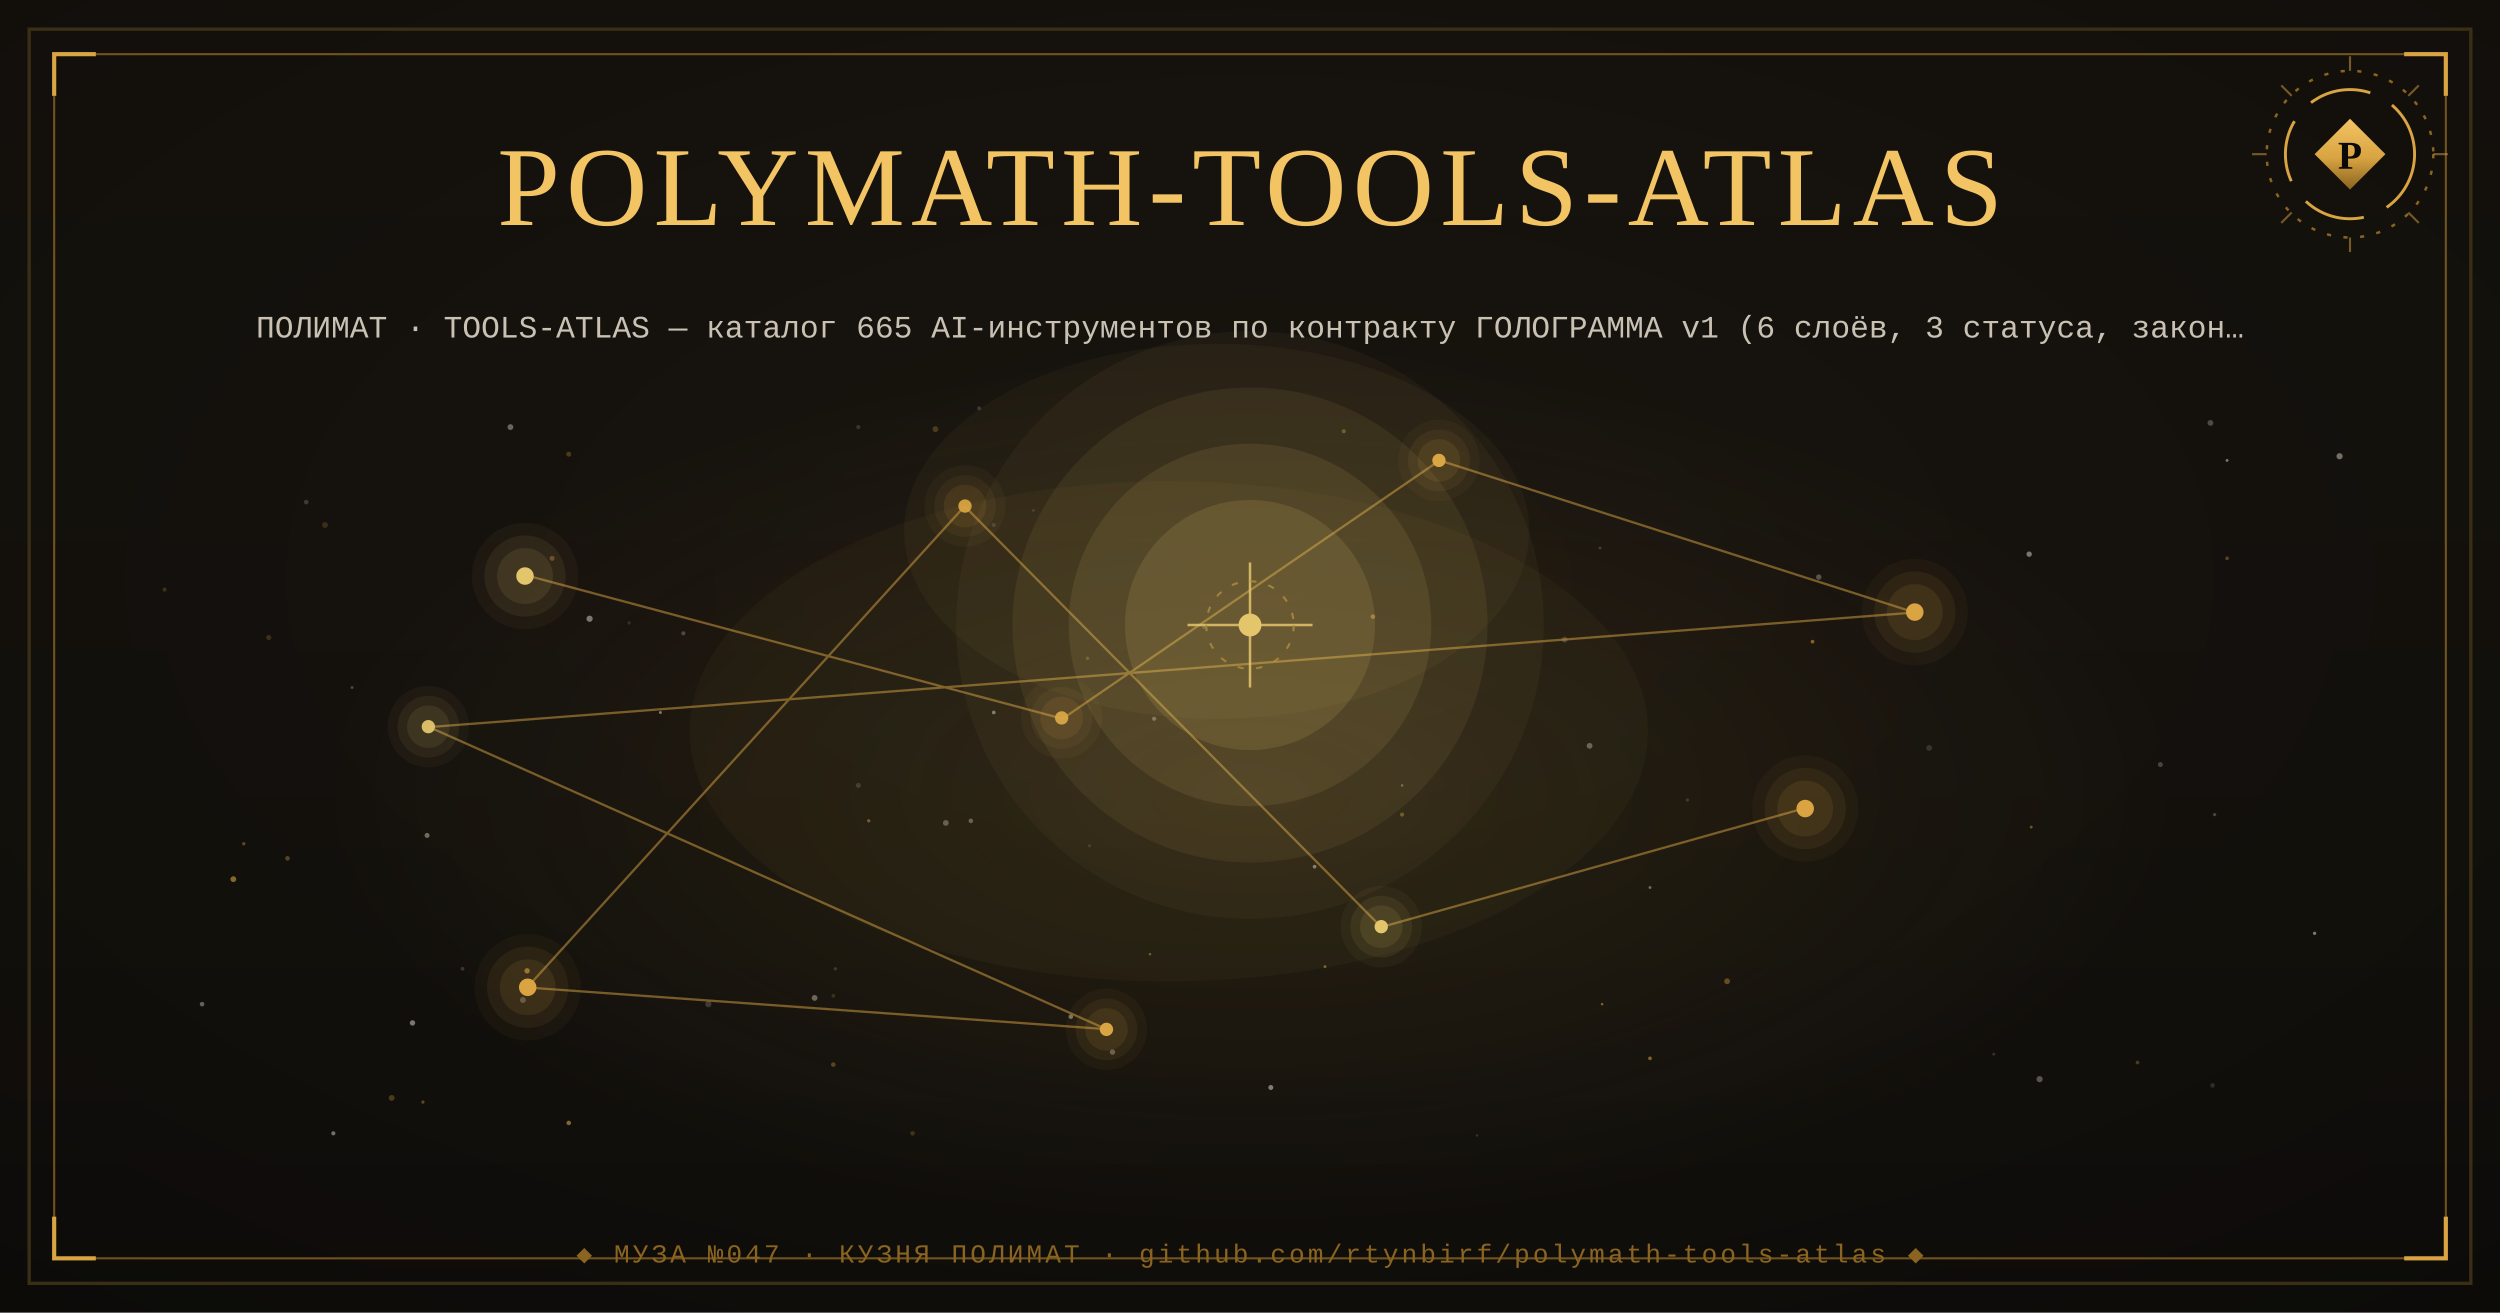
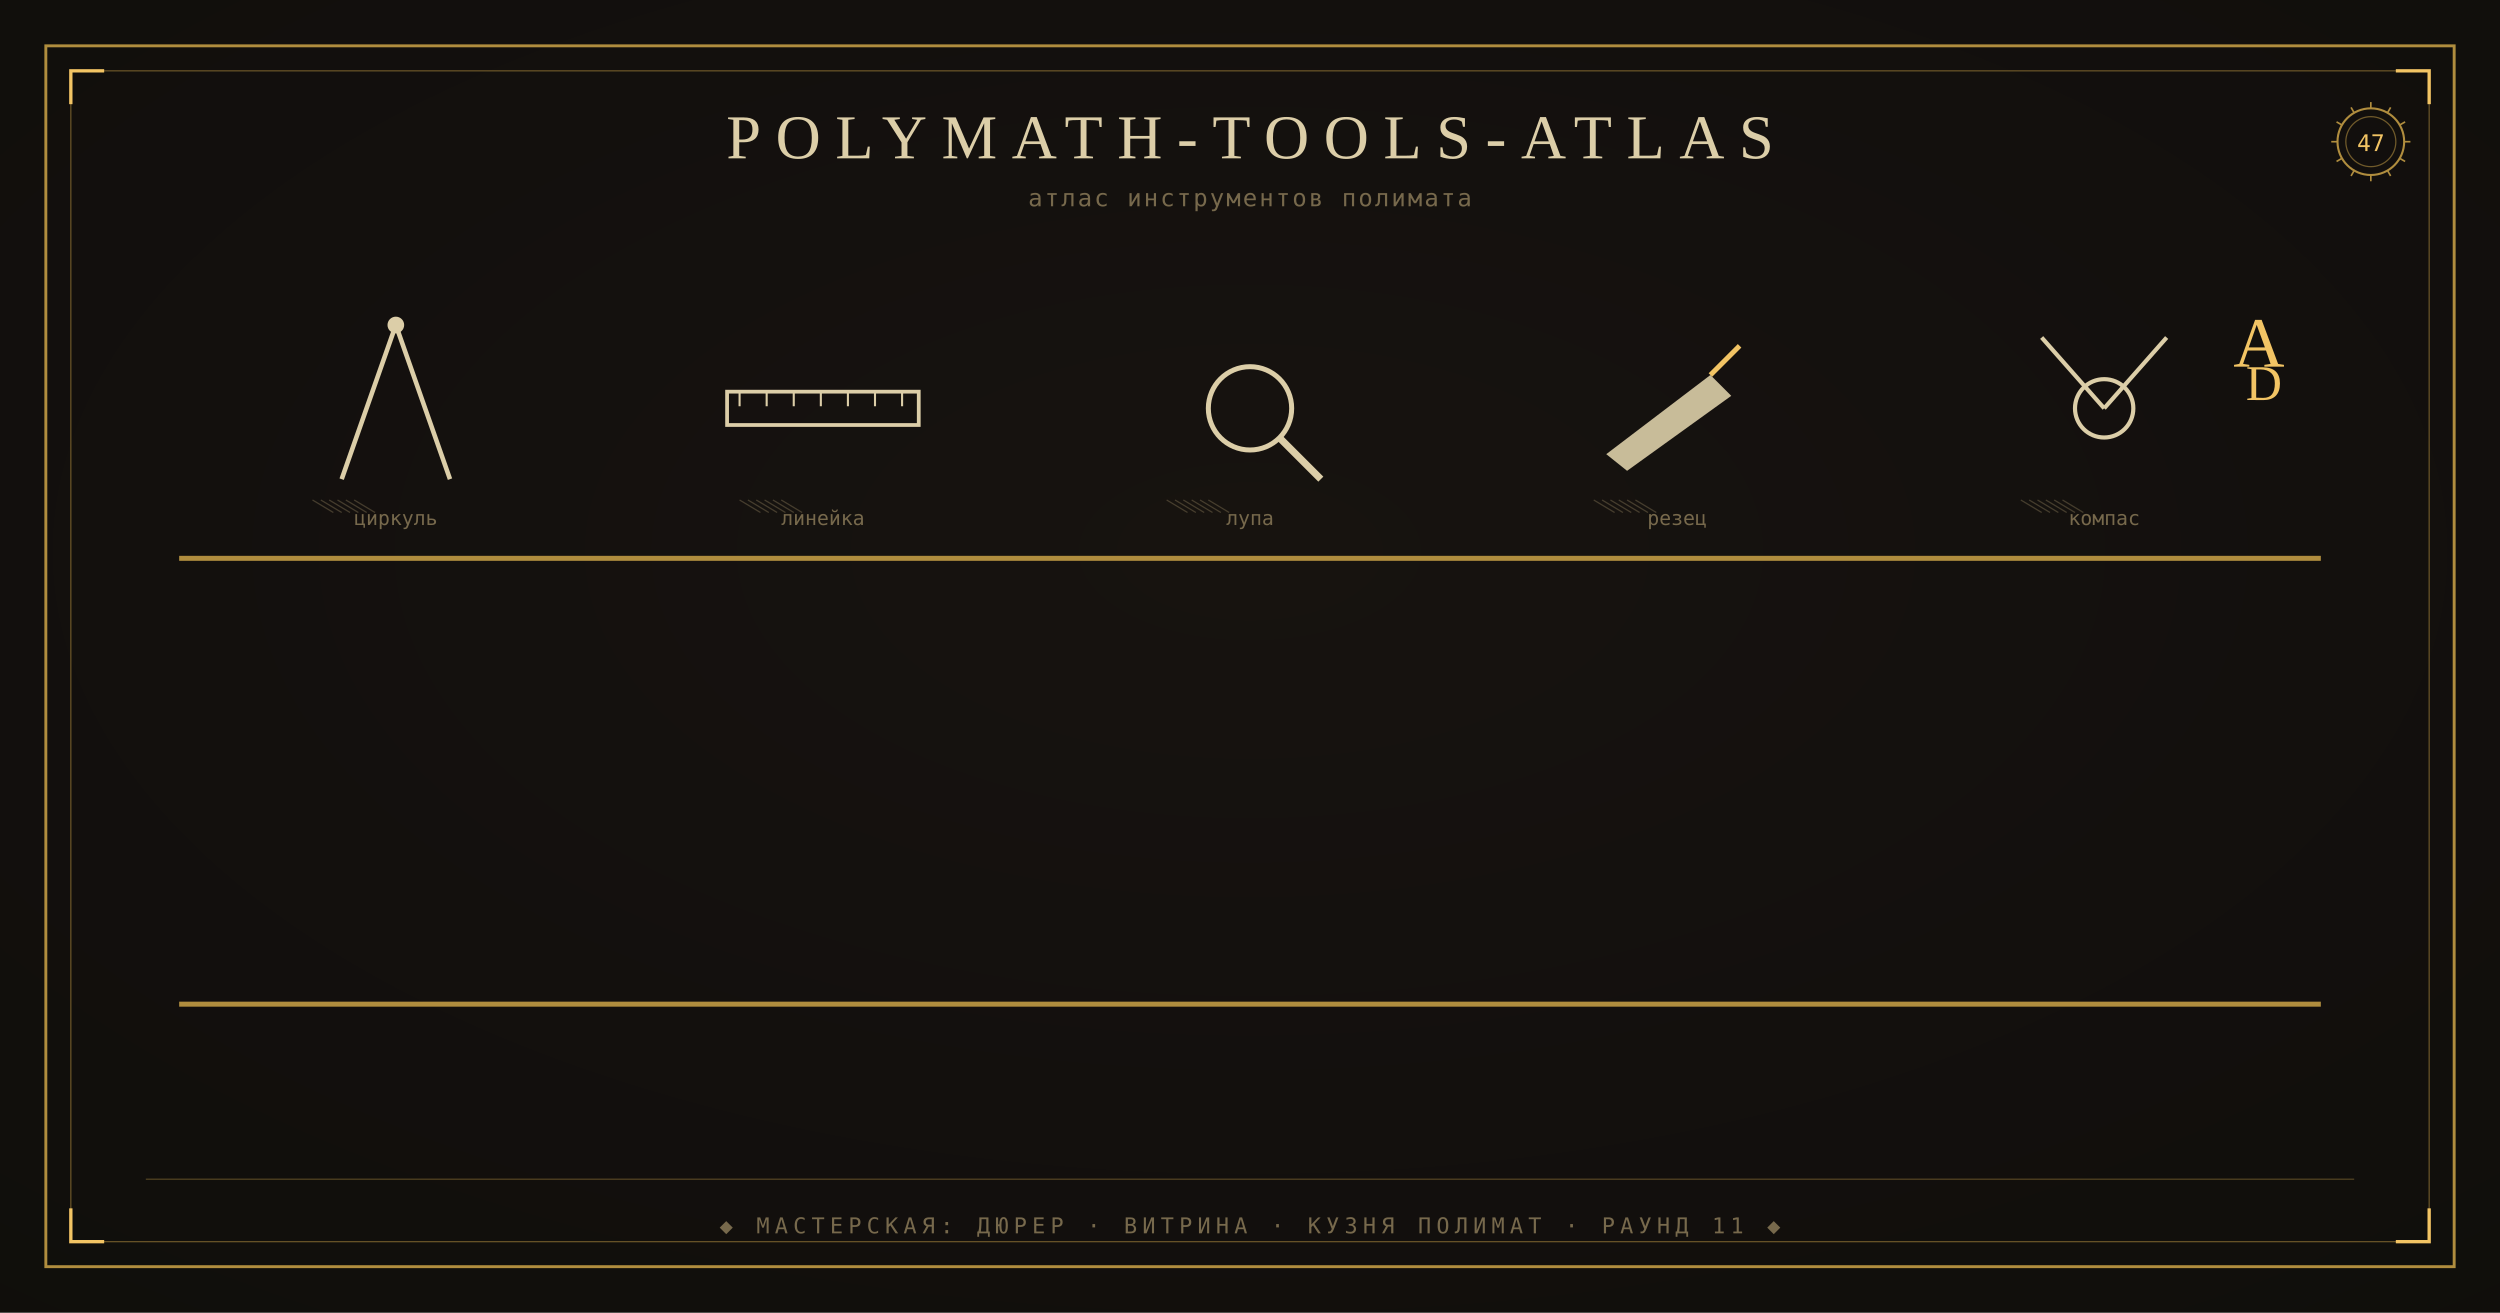
<svg xmlns="http://www.w3.org/2000/svg" viewBox="0 0 1200 630" width="1200" height="630">
-   <defs>
-     <linearGradient id="bg" x1="0" y1="0" x2="0" y2="1">
-       <stop offset="0" stop-color="#17120C" />
-       <stop offset="0.55" stop-color="#12100C" />
-       <stop offset="1" stop-color="#0B0A08" />
-     </linearGradient>
-     <linearGradient id="gGold" x1="0" y1="0" x2="0" y2="1">
-       <stop offset="0" stop-color="#F2C464" />
-       <stop offset="0.55" stop-color="#D9A441" />
-       <stop offset="1" stop-color="#8A6420" />
-     </linearGradient>
-     <linearGradient id="gGoldX" x1="0" y1="0" x2="1" y2="0">
-       <stop offset="0" stop-color="#8A6420" stop-opacity="0" />
-       <stop offset="0.5" stop-color="#F2C464" />
-       <stop offset="1" stop-color="#8A6420" stop-opacity="0" />
-     </linearGradient>
-     <radialGradient id="gVig" cx="0.5" cy="0.44" r="0.85">
-       <stop offset="0" stop-color="#1C1610" />
-       <stop offset="0.6" stop-color="#12100C" />
-       <stop offset="1" stop-color="#0B0A08" />
-     </radialGradient>
-     <radialGradient id="gMood" cx="0.5" cy="0.5" r="0.5">
-       <stop offset="0" stop-color="#B08D3E" stop-opacity="0.13" />
-       <stop offset="1" stop-color="#B08D3E" stop-opacity="0" />
-     </radialGradient>
-   </defs>
-   <rect width="1200" height="630" fill="url(#bg)" />
-   <rect width="1200" height="630" fill="url(#gVig)" opacity="0.6" />
-   <rect x="150" y="170" width="900" height="420" fill="url(#gMood)" />
-   <rect x="14" y="14" width="1172" height="602" fill="none" stroke="#3A2E14" stroke-width="1.6" />
-   <rect x="26" y="26" width="1148" height="578" fill="none" stroke="#8A6420" stroke-width="1" opacity="0.8" />
-   <path d="M 26 46 V 26 H 46" stroke="#D9A441" stroke-width="2" fill="none" />
-   <path d="M 1154 26 H 1174 V 46" stroke="#D9A441" stroke-width="2" fill="none" />
-   <path d="M 1174 584 V 604 H 1154" stroke="#D9A441" stroke-width="2" fill="none" />
-   <path d="M 46 604 H 26 V 584" stroke="#D9A441" stroke-width="2" fill="none" />
-   <text x="600" y="108" text-anchor="middle" font-family="Georgia, 'Times New Roman', serif" font-size="54" fill="#F2C464" letter-spacing="3">POLYMATH-TOOLS-ATLAS</text>
-   <line x1="240" y1="132" x2="960" y2="132" stroke="url(#gGoldX)" stroke-width="2" />
-   <text x="600" y="162" text-anchor="middle" font-family="'Courier New', monospace" font-size="15" fill="#C9C2B4">ПОЛИМАТ · TOOLS-ATLAS — каталог 665 AI-инструментов по контракту ГОЛОГРАММА v1 (6 слоёв, 3 статуса, закон…</text>
-   <ellipse cx="561" cy="351" rx="230" ry="120" fill="#B08D3E" opacity="0.05" />
-   <ellipse cx="584" cy="255" rx="150" ry="90" fill="#E3C56B" opacity="0.04" />
-   <circle cx="631" cy="416" r="0.9" fill="#C9C2B4" opacity="0.56" />
-   <circle cx="829" cy="471" r="1.4" fill="#D9A441" opacity="0.39" />
-   <circle cx="449" cy="206" r="1.4" fill="#D9A441" opacity="0.27" />
-   <circle cx="1026" cy="510" r="0.9" fill="#D9A441" opacity="0.30" />
-   <circle cx="873" cy="277" r="1.3" fill="#C9C2B4" opacity="0.36" />
-   <circle cx="400" cy="478" r="0.9" fill="#D9A441" opacity="0.19" />
-   <circle cx="578" cy="301" r="1.0" fill="#C9C2B4" opacity="0.23" />
-   <circle cx="1123" cy="219" r="1.5" fill="#C9C2B4" opacity="0.53" />
-   <circle cx="169" cy="330" r="0.7" fill="#D9A441" opacity="0.36" />
-   <circle cx="659" cy="296" r="1.1" fill="#D9A441" opacity="0.52" />
-   <circle cx="1063" cy="391" r="0.8" fill="#C9C2B4" opacity="0.29" />
-   <circle cx="1069" cy="268" r="0.9" fill="#D9A441" opacity="0.35" />
-   <circle cx="401" cy="465" r="0.8" fill="#C9C2B4" opacity="0.20" />
-   <circle cx="792" cy="508" r="0.9" fill="#D9A441" opacity="0.54" />
-   <circle cx="673" cy="377" r="0.6" fill="#C9C2B4" opacity="0.42" />
-   <circle cx="391" cy="479" r="1.4" fill="#C9C2B4" opacity="0.47" />
-   <circle cx="1111" cy="448" r="0.8" fill="#C9C2B4" opacity="0.59" />
-   <circle cx="645" cy="207" r="1.0" fill="#D9A441" opacity="0.36" />
-   <circle cx="1037" cy="367" r="1.2" fill="#C9C2B4" opacity="0.29" />
-   <circle cx="412" cy="205" r="1.0" fill="#C9C2B4" opacity="0.19" />
-   <circle cx="412" cy="377" r="1.2" fill="#C9C2B4" opacity="0.19" />
-   <circle cx="222" cy="465" r="0.9" fill="#C9C2B4" opacity="0.21" />
-   <circle cx="340" cy="482" r="1.5" fill="#C9C2B4" opacity="0.22" />
-   <circle cx="245" cy="205" r="1.4" fill="#C9C2B4" opacity="0.47" />
-   <circle cx="763" cy="358" r="1.4" fill="#C9C2B4" opacity="0.42" />
-   <circle cx="552" cy="458" r="0.6" fill="#D9A441" opacity="0.48" />
-   <circle cx="129" cy="306" r="1.2" fill="#D9A441" opacity="0.22" />
-   <circle cx="1062" cy="521" r="1.1" fill="#C9C2B4" opacity="0.17" />
-   <circle cx="768" cy="263" r="0.7" fill="#C9C2B4" opacity="0.22" />
-   <circle cx="188" cy="527" r="1.4" fill="#D9A441" opacity="0.29" />
-   <circle cx="636" cy="464" r="0.7" fill="#D9A441" opacity="0.53" />
-   <circle cx="117" cy="405" r="0.8" fill="#D9A441" opacity="0.39" />
-   <circle cx="466" cy="394" r="1.1" fill="#C9C2B4" opacity="0.40" />
-   <circle cx="470" cy="196" r="1.0" fill="#C9C2B4" opacity="0.20" />
-   <circle cx="283" cy="297" r="1.5" fill="#C9C2B4" opacity="0.57" />
-   <circle cx="477" cy="252" r="1.0" fill="#C9C2B4" opacity="0.17" />
-   <circle cx="769" cy="482" r="0.6" fill="#D9A441" opacity="0.56" />
-   <circle cx="253" cy="466" r="1.3" fill="#D9A441" opacity="0.60" />
-   <circle cx="160" cy="544" r="1.0" fill="#C9C2B4" opacity="0.54" />
-   <circle cx="138" cy="412" r="1.1" fill="#D9A441" opacity="0.35" />
-   <circle cx="974" cy="266" r="1.3" fill="#C9C2B4" opacity="0.57" />
-   <circle cx="496" cy="245" r="0.7" fill="#C9C2B4" opacity="0.16" />
-   <circle cx="112" cy="422" r="1.4" fill="#D9A441" opacity="0.58" />
-   <circle cx="251" cy="480" r="1.4" fill="#C9C2B4" opacity="0.33" />
-   <circle cx="1069" cy="221" r="0.7" fill="#C9C2B4" opacity="0.58" />
-   <circle cx="156" cy="252" r="1.4" fill="#D9A441" opacity="0.19" />
-   <circle cx="870" cy="308" r="0.9" fill="#D9A441" opacity="0.54" />
-   <circle cx="302" cy="299" r="0.8" fill="#C9C2B4" opacity="0.16" />
-   <circle cx="534" cy="505" r="1.3" fill="#C9C2B4" opacity="0.39" />
-   <circle cx="975" cy="397" r="0.7" fill="#D9A441" opacity="0.44" />
-   <circle cx="147" cy="241" r="1.1" fill="#C9C2B4" opacity="0.23" />
-   <circle cx="400" cy="511" r="1.1" fill="#D9A441" opacity="0.34" />
-   <circle cx="709" cy="545" r="0.6" fill="#D9A441" opacity="0.22" />
-   <circle cx="273" cy="218" r="1.2" fill="#D9A441" opacity="0.27" />
-   <circle cx="477" cy="342" r="0.9" fill="#C9C2B4" opacity="0.55" />
-   <circle cx="79" cy="283" r="1.0" fill="#D9A441" opacity="0.22" />
-   <circle cx="317" cy="342" r="0.7" fill="#C9C2B4" opacity="0.60" />
-   <circle cx="1061" cy="203" r="1.4" fill="#C9C2B4" opacity="0.32" />
-   <circle cx="554" cy="345" r="1.0" fill="#C9C2B4" opacity="0.42" />
-   <circle cx="203" cy="529" r="0.8" fill="#D9A441" opacity="0.38" />
-   <circle cx="523" cy="406" r="0.7" fill="#C9C2B4" opacity="0.17" />
-   <circle cx="454" cy="395" r="1.4" fill="#C9C2B4" opacity="0.39" />
-   <circle cx="522" cy="316" r="0.8" fill="#D9A441" opacity="0.30" />
-   <circle cx="673" cy="391" r="1.0" fill="#D9A441" opacity="0.39" />
-   <circle cx="610" cy="522" r="1.2" fill="#C9C2B4" opacity="0.60" />
-   <circle cx="792" cy="426" r="0.7" fill="#C9C2B4" opacity="0.49" />
-   <circle cx="97" cy="482" r="1.1" fill="#C9C2B4" opacity="0.46" />
-   <circle cx="810" cy="384" r="0.8" fill="#C9C2B4" opacity="0.19" />
-   <circle cx="417" cy="394" r="0.8" fill="#D9A441" opacity="0.47" />
-   <circle cx="979" cy="518" r="1.5" fill="#C9C2B4" opacity="0.39" />
-   <circle cx="957" cy="506" r="0.7" fill="#D9A441" opacity="0.23" />
-   <circle cx="438" cy="544" r="1.1" fill="#D9A441" opacity="0.23" />
-   <circle cx="273" cy="539" r="1.1" fill="#D9A441" opacity="0.58" />
-   <circle cx="328" cy="304" r="1.0" fill="#C9C2B4" opacity="0.29" />
-   <circle cx="514" cy="488" r="1.1" fill="#C9C2B4" opacity="0.53" />
-   <circle cx="205" cy="401" r="1.2" fill="#C9C2B4" opacity="0.51" />
-   <circle cx="926" cy="359" r="1.4" fill="#C9C2B4" opacity="0.18" />
-   <circle cx="265" cy="268" r="1.2" fill="#D9A441" opacity="0.34" />
-   <circle cx="751" cy="307" r="1.4" fill="#C9C2B4" opacity="0.22" />
-   <circle cx="198" cy="491" r="1.3" fill="#C9C2B4" opacity="0.58" />
-   <path d="M 252 276 L 510 345 L 691 221 L 919 294 L 206 349 L 531 494 L 253 474 L 463 243 L 663 445 L 866 388" fill="none" stroke="#D9A441" stroke-width="1.1" opacity="0.5" />
-   <circle cx="252.0" cy="276.5" r="25.5" fill="#E3C56B" opacity="0.045" />
-   <circle cx="252.0" cy="276.5" r="19.5" fill="#E3C56B" opacity="0.075" />
-   <circle cx="252.0" cy="276.5" r="13.4" fill="#E3C56B" opacity="0.105" />
-   <circle cx="252.0" cy="276.5" r="4.2" fill="#E3C56B" />
-   <g opacity="0.95">
-     <circle cx="509.6" cy="344.6" r="19.5" fill="#D9A441" opacity="0.045" />
-     <circle cx="509.6" cy="344.6" r="14.8" fill="#D9A441" opacity="0.075" />
-     <circle cx="509.6" cy="344.6" r="10.2" fill="#D9A441" opacity="0.105" />
-     <circle cx="509.6" cy="344.6" r="3.2" fill="#D9A441" />
-     <animate attributeName="opacity" values="1;0.35;1" dur="4s" repeatCount="indefinite" />
+   <rect width="1200" height="630" fill="#0F0D0A" />
+   <radialGradient id="vig47" cx="0.5" cy="0.42" r="0.95">
+     <stop offset="0" stop-color="#181410" />
+     <stop offset="1" stop-color="#0F0D0A" />
+   </radialGradient>
+   <rect width="1200" height="630" fill="url(#vig47)" opacity="0.9" />
+   <rect x="22" y="22" width="1156" height="586" fill="none" stroke="#B08D3E" stroke-width="1.4" />
+   <rect x="34" y="34" width="1132" height="562" fill="none" stroke="#B08D3E" stroke-width="0.6" opacity="0.55" />
+   <path d="M 34 50 L 34 34 L 50 34" fill="none" stroke="#F2C464" stroke-width="1.6" />
+   <path d="M 1166 50 L 1166 34 L 1150 34" fill="none" stroke="#F2C464" stroke-width="1.6" />
+   <path d="M 34 580 L 34 596 L 50 596" fill="none" stroke="#F2C464" stroke-width="1.6" />
+   <path d="M 1166 580 L 1166 596 L 1150 596" fill="none" stroke="#F2C464" stroke-width="1.6" />
+   <text x="600.0" y="76" text-anchor="middle" font-family="Georgia, 'Times New Roman', serif" font-size="30" fill="#DCCEA8" letter-spacing="7">POLYMATH-TOOLS-ATLAS</text>
+   <text x="600.0" y="99" text-anchor="middle" font-family="'Cascadia Mono', ui-monospace, Consolas, monospace" font-size="11.5" fill="#77694C" letter-spacing="1">атлас инструментов полимата</text>
+   <g transform="translate(1138,68)">
+     <circle r="16" fill="none" stroke="#B08D3E" stroke-width="1" />
+     <circle r="12" fill="none" stroke="#B08D3E" stroke-width="0.6" opacity="0.6" />
+     <text y="4.5" text-anchor="middle" font-family="'Cascadia Mono', ui-monospace, Consolas, monospace" font-size="11" fill="#F2C464">47</text>
+     <g stroke="#B08D3E" stroke-width="0.8">
+       <line x1="0" y1="-19" x2="0" y2="-16" transform="rotate(0)" />
+       <line x1="0" y1="-19" x2="0" y2="-16" transform="rotate(30)" />
+       <line x1="0" y1="-19" x2="0" y2="-16" transform="rotate(60)" />
+       <line x1="0" y1="-19" x2="0" y2="-16" transform="rotate(90)" />
+       <line x1="0" y1="-19" x2="0" y2="-16" transform="rotate(120)" />
+       <line x1="0" y1="-19" x2="0" y2="-16" transform="rotate(150)" />
+       <line x1="0" y1="-19" x2="0" y2="-16" transform="rotate(180)" />
+       <line x1="0" y1="-19" x2="0" y2="-16" transform="rotate(210)" />
+       <line x1="0" y1="-19" x2="0" y2="-16" transform="rotate(240)" />
+       <line x1="0" y1="-19" x2="0" y2="-16" transform="rotate(270)" />
+       <line x1="0" y1="-19" x2="0" y2="-16" transform="rotate(300)" />
+       <line x1="0" y1="-19" x2="0" y2="-16" transform="rotate(330)" />
+     </g>
  </g>
-   <circle cx="690.7" cy="221.0" r="19.5" fill="#D9A441" opacity="0.045" />
-   <circle cx="690.7" cy="221.0" r="14.8" fill="#D9A441" opacity="0.075" />
-   <circle cx="690.7" cy="221.0" r="10.2" fill="#D9A441" opacity="0.105" />
-   <circle cx="690.7" cy="221.0" r="3.2" fill="#D9A441" />
-   <circle cx="919.1" cy="293.8" r="25.5" fill="#D9A441" opacity="0.045" />
-   <circle cx="919.1" cy="293.8" r="19.5" fill="#D9A441" opacity="0.075" />
-   <circle cx="919.1" cy="293.8" r="13.4" fill="#D9A441" opacity="0.105" />
-   <circle cx="919.1" cy="293.8" r="4.2" fill="#D9A441" />
-   <g opacity="0.95">
-     <circle cx="205.6" cy="348.8" r="19.5" fill="#E3C56B" opacity="0.045" />
-     <circle cx="205.6" cy="348.8" r="14.8" fill="#E3C56B" opacity="0.075" />
-     <circle cx="205.6" cy="348.8" r="10.2" fill="#E3C56B" opacity="0.105" />
-     <circle cx="205.6" cy="348.8" r="3.2" fill="#E3C56B" />
-     <animate attributeName="opacity" values="1;0.35;1" dur="5s" repeatCount="indefinite" />
+   <line x1="70" y1="566" x2="1130" y2="566" stroke="#B08D3E" stroke-width="0.5" opacity="0.5" />
+   <text x="600.0" y="592" text-anchor="middle" font-family="'Cascadia Mono', ui-monospace, Consolas, monospace" font-size="10.5" fill="#77694C" letter-spacing="2.5">◆ МАСТЕРСКАЯ: ДЮРЕР · ВИТРИНА · КУЗНЯ ПОЛИМАТ · РАУНД 11 ◆</text>
+   <clipPath id="clip47">
+     <rect x="70" y="118" width="1060" height="404" />
+   </clipPath>
+   <g clip-path="url(#clip47)">
+     <line x1="86" y1="482" x2="1114" y2="482" stroke="#B08D3E" stroke-width="2.4" />
+     <line x1="86" y1="268" x2="1114" y2="268" stroke="#B08D3E" stroke-width="2.4" />
+     <path d="M 190.0 156 L 164.0 230 M 190.0 156 L 216.0 230" stroke="#DCCEA8" stroke-width="2.2" fill="none" />
+     <circle cx="190.0" cy="156" r="4" fill="#DCCEA8" />
+     <text x="190.0" y="252" text-anchor="middle" font-family="'Cascadia Mono', ui-monospace, Consolas, monospace" font-size="9.5" fill="#77694C">циркуль</text>
+     <line x1="150.0" y1="240" x2="160.0" y2="246" stroke="#77694C" stroke-width="0.6" opacity="0.5" />
+     <line x1="154.0" y1="240" x2="164.0" y2="246" stroke="#77694C" stroke-width="0.6" opacity="0.5" />
+     <line x1="158.0" y1="240" x2="168.0" y2="246" stroke="#77694C" stroke-width="0.6" opacity="0.5" />
+     <line x1="162.0" y1="240" x2="172.0" y2="246" stroke="#77694C" stroke-width="0.6" opacity="0.5" />
+     <line x1="166.0" y1="240" x2="176.0" y2="246" stroke="#77694C" stroke-width="0.6" opacity="0.5" />
+     <line x1="170.0" y1="240" x2="180.0" y2="246" stroke="#77694C" stroke-width="0.6" opacity="0.5" />
+     <rect x="349.0" y="188" width="92" height="16" fill="none" stroke="#DCCEA8" stroke-width="1.8" />
+     <line x1="355.0" y1="188" x2="355.0" y2="195" stroke="#DCCEA8" stroke-width="1" />
+     <line x1="368.0" y1="188" x2="368.0" y2="195" stroke="#DCCEA8" stroke-width="1" />
+     <line x1="381.0" y1="188" x2="381.0" y2="195" stroke="#DCCEA8" stroke-width="1" />
+     <line x1="394.0" y1="188" x2="394.0" y2="195" stroke="#DCCEA8" stroke-width="1" />
+     <line x1="407.0" y1="188" x2="407.0" y2="195" stroke="#DCCEA8" stroke-width="1" />
+     <line x1="420.0" y1="188" x2="420.0" y2="195" stroke="#DCCEA8" stroke-width="1" />
+     <line x1="433.0" y1="188" x2="433.0" y2="195" stroke="#DCCEA8" stroke-width="1" />
+     <text x="395.0" y="252" text-anchor="middle" font-family="'Cascadia Mono', ui-monospace, Consolas, monospace" font-size="9.5" fill="#77694C">линейка</text>
+     <line x1="355.0" y1="240" x2="365.0" y2="246" stroke="#77694C" stroke-width="0.6" opacity="0.5" />
+     <line x1="359.0" y1="240" x2="369.0" y2="246" stroke="#77694C" stroke-width="0.6" opacity="0.5" />
+     <line x1="363.0" y1="240" x2="373.0" y2="246" stroke="#77694C" stroke-width="0.6" opacity="0.5" />
+     <line x1="367.0" y1="240" x2="377.0" y2="246" stroke="#77694C" stroke-width="0.6" opacity="0.5" />
+     <line x1="371.0" y1="240" x2="381.0" y2="246" stroke="#77694C" stroke-width="0.6" opacity="0.5" />
+     <line x1="375.0" y1="240" x2="385.0" y2="246" stroke="#77694C" stroke-width="0.6" opacity="0.5" />
+     <circle cx="600.0" cy="196" r="20" fill="none" stroke="#DCCEA8" stroke-width="2.4" />
+     <line x1="614.0" y1="210" x2="634.0" y2="230" stroke="#DCCEA8" stroke-width="3.4" />
+     <text x="600.0" y="252" text-anchor="middle" font-family="'Cascadia Mono', ui-monospace, Consolas, monospace" font-size="9.5" fill="#77694C">лупа</text>
+     <line x1="560.0" y1="240" x2="570.0" y2="246" stroke="#77694C" stroke-width="0.6" opacity="0.5" />
+     <line x1="564.0" y1="240" x2="574.0" y2="246" stroke="#77694C" stroke-width="0.6" opacity="0.5" />
+     <line x1="568.0" y1="240" x2="578.0" y2="246" stroke="#77694C" stroke-width="0.6" opacity="0.5" />
+     <line x1="572.0" y1="240" x2="582.0" y2="246" stroke="#77694C" stroke-width="0.6" opacity="0.5" />
+     <line x1="576.0" y1="240" x2="586.0" y2="246" stroke="#77694C" stroke-width="0.6" opacity="0.5" />
+     <line x1="580.0" y1="240" x2="590.0" y2="246" stroke="#77694C" stroke-width="0.6" opacity="0.5" />
+     <path d="M 771.0 218 L 821.0 180 L 831.0 190 L 781.0 226 Z" fill="#DCCEA8" opacity="0.9" />
+     <path d="M 821.0 180 L 835.0 166" stroke="#F2C464" stroke-width="2.4" />
+     <text x="805.0" y="252" text-anchor="middle" font-family="'Cascadia Mono', ui-monospace, Consolas, monospace" font-size="9.5" fill="#77694C">резец</text>
+     <line x1="765.0" y1="240" x2="775.0" y2="246" stroke="#77694C" stroke-width="0.6" opacity="0.5" />
+     <line x1="769.0" y1="240" x2="779.0" y2="246" stroke="#77694C" stroke-width="0.6" opacity="0.5" />
+     <line x1="773.0" y1="240" x2="783.0" y2="246" stroke="#77694C" stroke-width="0.6" opacity="0.5" />
+     <line x1="777.0" y1="240" x2="787.0" y2="246" stroke="#77694C" stroke-width="0.6" opacity="0.5" />
+     <line x1="781.0" y1="240" x2="791.0" y2="246" stroke="#77694C" stroke-width="0.6" opacity="0.5" />
+     <line x1="785.0" y1="240" x2="795.0" y2="246" stroke="#77694C" stroke-width="0.6" opacity="0.5" />
+     <circle cx="1010.0" cy="196" r="14" fill="none" stroke="#DCCEA8" stroke-width="2" />
+     <line x1="1010.0" y1="196" x2="1040.0" y2="162" stroke="#DCCEA8" stroke-width="2" />
+     <line x1="1010.0" y1="196" x2="980.0" y2="162" stroke="#DCCEA8" stroke-width="2" />
+     <text x="1010.0" y="252" text-anchor="middle" font-family="'Cascadia Mono', ui-monospace, Consolas, monospace" font-size="9.5" fill="#77694C">компас</text>
+     <line x1="970.0" y1="240" x2="980.0" y2="246" stroke="#77694C" stroke-width="0.6" opacity="0.5" />
+     <line x1="974.0" y1="240" x2="984.0" y2="246" stroke="#77694C" stroke-width="0.6" opacity="0.5" />
+     <line x1="978.0" y1="240" x2="988.0" y2="246" stroke="#77694C" stroke-width="0.6" opacity="0.5" />
+     <line x1="982.0" y1="240" x2="992.0" y2="246" stroke="#77694C" stroke-width="0.6" opacity="0.5" />
+     <line x1="986.0" y1="240" x2="996.0" y2="246" stroke="#77694C" stroke-width="0.6" opacity="0.5" />
+     <line x1="990.0" y1="240" x2="1000.0" y2="246" stroke="#77694C" stroke-width="0.6" opacity="0.5" />
+     <text x="1072" y="176" font-family="Georgia, 'Times New Roman', serif" font-size="34" fill="#F2C464">A</text>
+     <text x="1078" y="192" font-family="Georgia, 'Times New Roman', serif" font-size="24" fill="#F2C464">D</text>
  </g>
-   <circle cx="531.1" cy="494.1" r="19.5" fill="#D9A441" opacity="0.045" />
-   <circle cx="531.1" cy="494.1" r="14.8" fill="#D9A441" opacity="0.075" />
-   <circle cx="531.1" cy="494.1" r="10.2" fill="#D9A441" opacity="0.105" />
-   <circle cx="531.1" cy="494.1" r="3.2" fill="#D9A441" />
-   <circle cx="253.3" cy="473.9" r="25.5" fill="#D9A441" opacity="0.045" />
-   <circle cx="253.3" cy="473.9" r="19.5" fill="#D9A441" opacity="0.075" />
-   <circle cx="253.3" cy="473.9" r="13.4" fill="#D9A441" opacity="0.105" />
-   <circle cx="253.3" cy="473.9" r="4.2" fill="#D9A441" />
-   <g opacity="0.95">
-     <circle cx="463.2" cy="242.9" r="19.5" fill="#D9A441" opacity="0.045" />
-     <circle cx="463.2" cy="242.9" r="14.8" fill="#D9A441" opacity="0.075" />
-     <circle cx="463.2" cy="242.9" r="10.2" fill="#D9A441" opacity="0.105" />
-     <circle cx="463.2" cy="242.9" r="3.2" fill="#D9A441" />
-     <animate attributeName="opacity" values="1;0.35;1" dur="7s" repeatCount="indefinite" />
-   </g>
-   <circle cx="663.0" cy="444.8" r="19.5" fill="#E3C56B" opacity="0.045" />
-   <circle cx="663.0" cy="444.8" r="14.8" fill="#E3C56B" opacity="0.075" />
-   <circle cx="663.0" cy="444.8" r="10.2" fill="#E3C56B" opacity="0.105" />
-   <circle cx="663.0" cy="444.8" r="3.2" fill="#E3C56B" />
-   <circle cx="866.5" cy="388.1" r="25.5" fill="#D9A441" opacity="0.045" />
-   <circle cx="866.5" cy="388.1" r="19.5" fill="#D9A441" opacity="0.075" />
-   <circle cx="866.5" cy="388.1" r="13.4" fill="#D9A441" opacity="0.105" />
-   <circle cx="866.5" cy="388.1" r="4.2" fill="#D9A441" />
-   <circle cx="600.0" cy="300.0" r="141.0" fill="#E3C56B" opacity="0.045" />
-   <circle cx="600.0" cy="300.0" r="114.0" fill="#E3C56B" opacity="0.075" />
-   <circle cx="600.0" cy="300.0" r="87.0" fill="#E3C56B" opacity="0.105" />
-   <circle cx="600.0" cy="300.0" r="60.0" fill="#E3C56B" opacity="0.135" />
-   <circle cx="600" cy="300" r="5.5" fill="#E3C56B" />
-   <path d="M 570 300 H 630 M 600 270 V 330" stroke="#E3C56B" stroke-width="1.2" opacity="0.85" />
-   <g>
-     <circle cx="600" cy="300" r="21" fill="none" stroke="#B08D3E" stroke-width="1" stroke-dasharray="3 6" opacity="0.8" />
-     <animateTransform attributeName="transform" type="rotate" from="0 600 300" to="360 600 300" dur="90s" repeatCount="indefinite" />
-   </g>
-   <circle cx="1128" cy="74" r="40" fill="none" stroke="#8A6420" stroke-width="1.2" stroke-dasharray="2 6" />
-   <circle cx="1128" cy="74" r="31" fill="none" stroke="#D9A441" stroke-width="1.4" stroke-dasharray="30 12" />
-   <line x1="1128" y1="34" x2="1128" y2="27" stroke="#D9A441" stroke-width="1" opacity="0.5" />
-   <line x1="1156" y1="46" x2="1161" y2="41" stroke="#D9A441" stroke-width="1" opacity="0.5" />
-   <line x1="1168" y1="74" x2="1175" y2="74" stroke="#D9A441" stroke-width="1" opacity="0.5" />
-   <line x1="1156" y1="102" x2="1161" y2="107" stroke="#D9A441" stroke-width="1" opacity="0.5" />
-   <line x1="1128" y1="114" x2="1128" y2="121" stroke="#D9A441" stroke-width="1" opacity="0.5" />
-   <line x1="1100" y1="102" x2="1095" y2="107" stroke="#D9A441" stroke-width="1" opacity="0.5" />
-   <line x1="1088" y1="74" x2="1081" y2="74" stroke="#D9A441" stroke-width="1" opacity="0.5" />
-   <line x1="1100" y1="46" x2="1095" y2="41" stroke="#D9A441" stroke-width="1" opacity="0.5" />
-   <path d="M 1128 57 L 1145 74 L 1128 91 L 1111 74 Z" fill="url(#gGold)" />
-   <text x="1128" y="81" text-anchor="middle" font-family="Georgia, 'Times New Roman', serif" font-size="19" fill="#0B0A08" font-weight="bold">P</text>
-   <text x="600" y="606" text-anchor="middle" font-family="'Courier New', monospace" font-size="12.5" fill="#8A6420" letter-spacing="1.5">◆ МУЗА №047 · КУЗНЯ ПОЛИМАТ · github.com/rtynbirf/polymath-tools-atlas ◆</text>
</svg>
